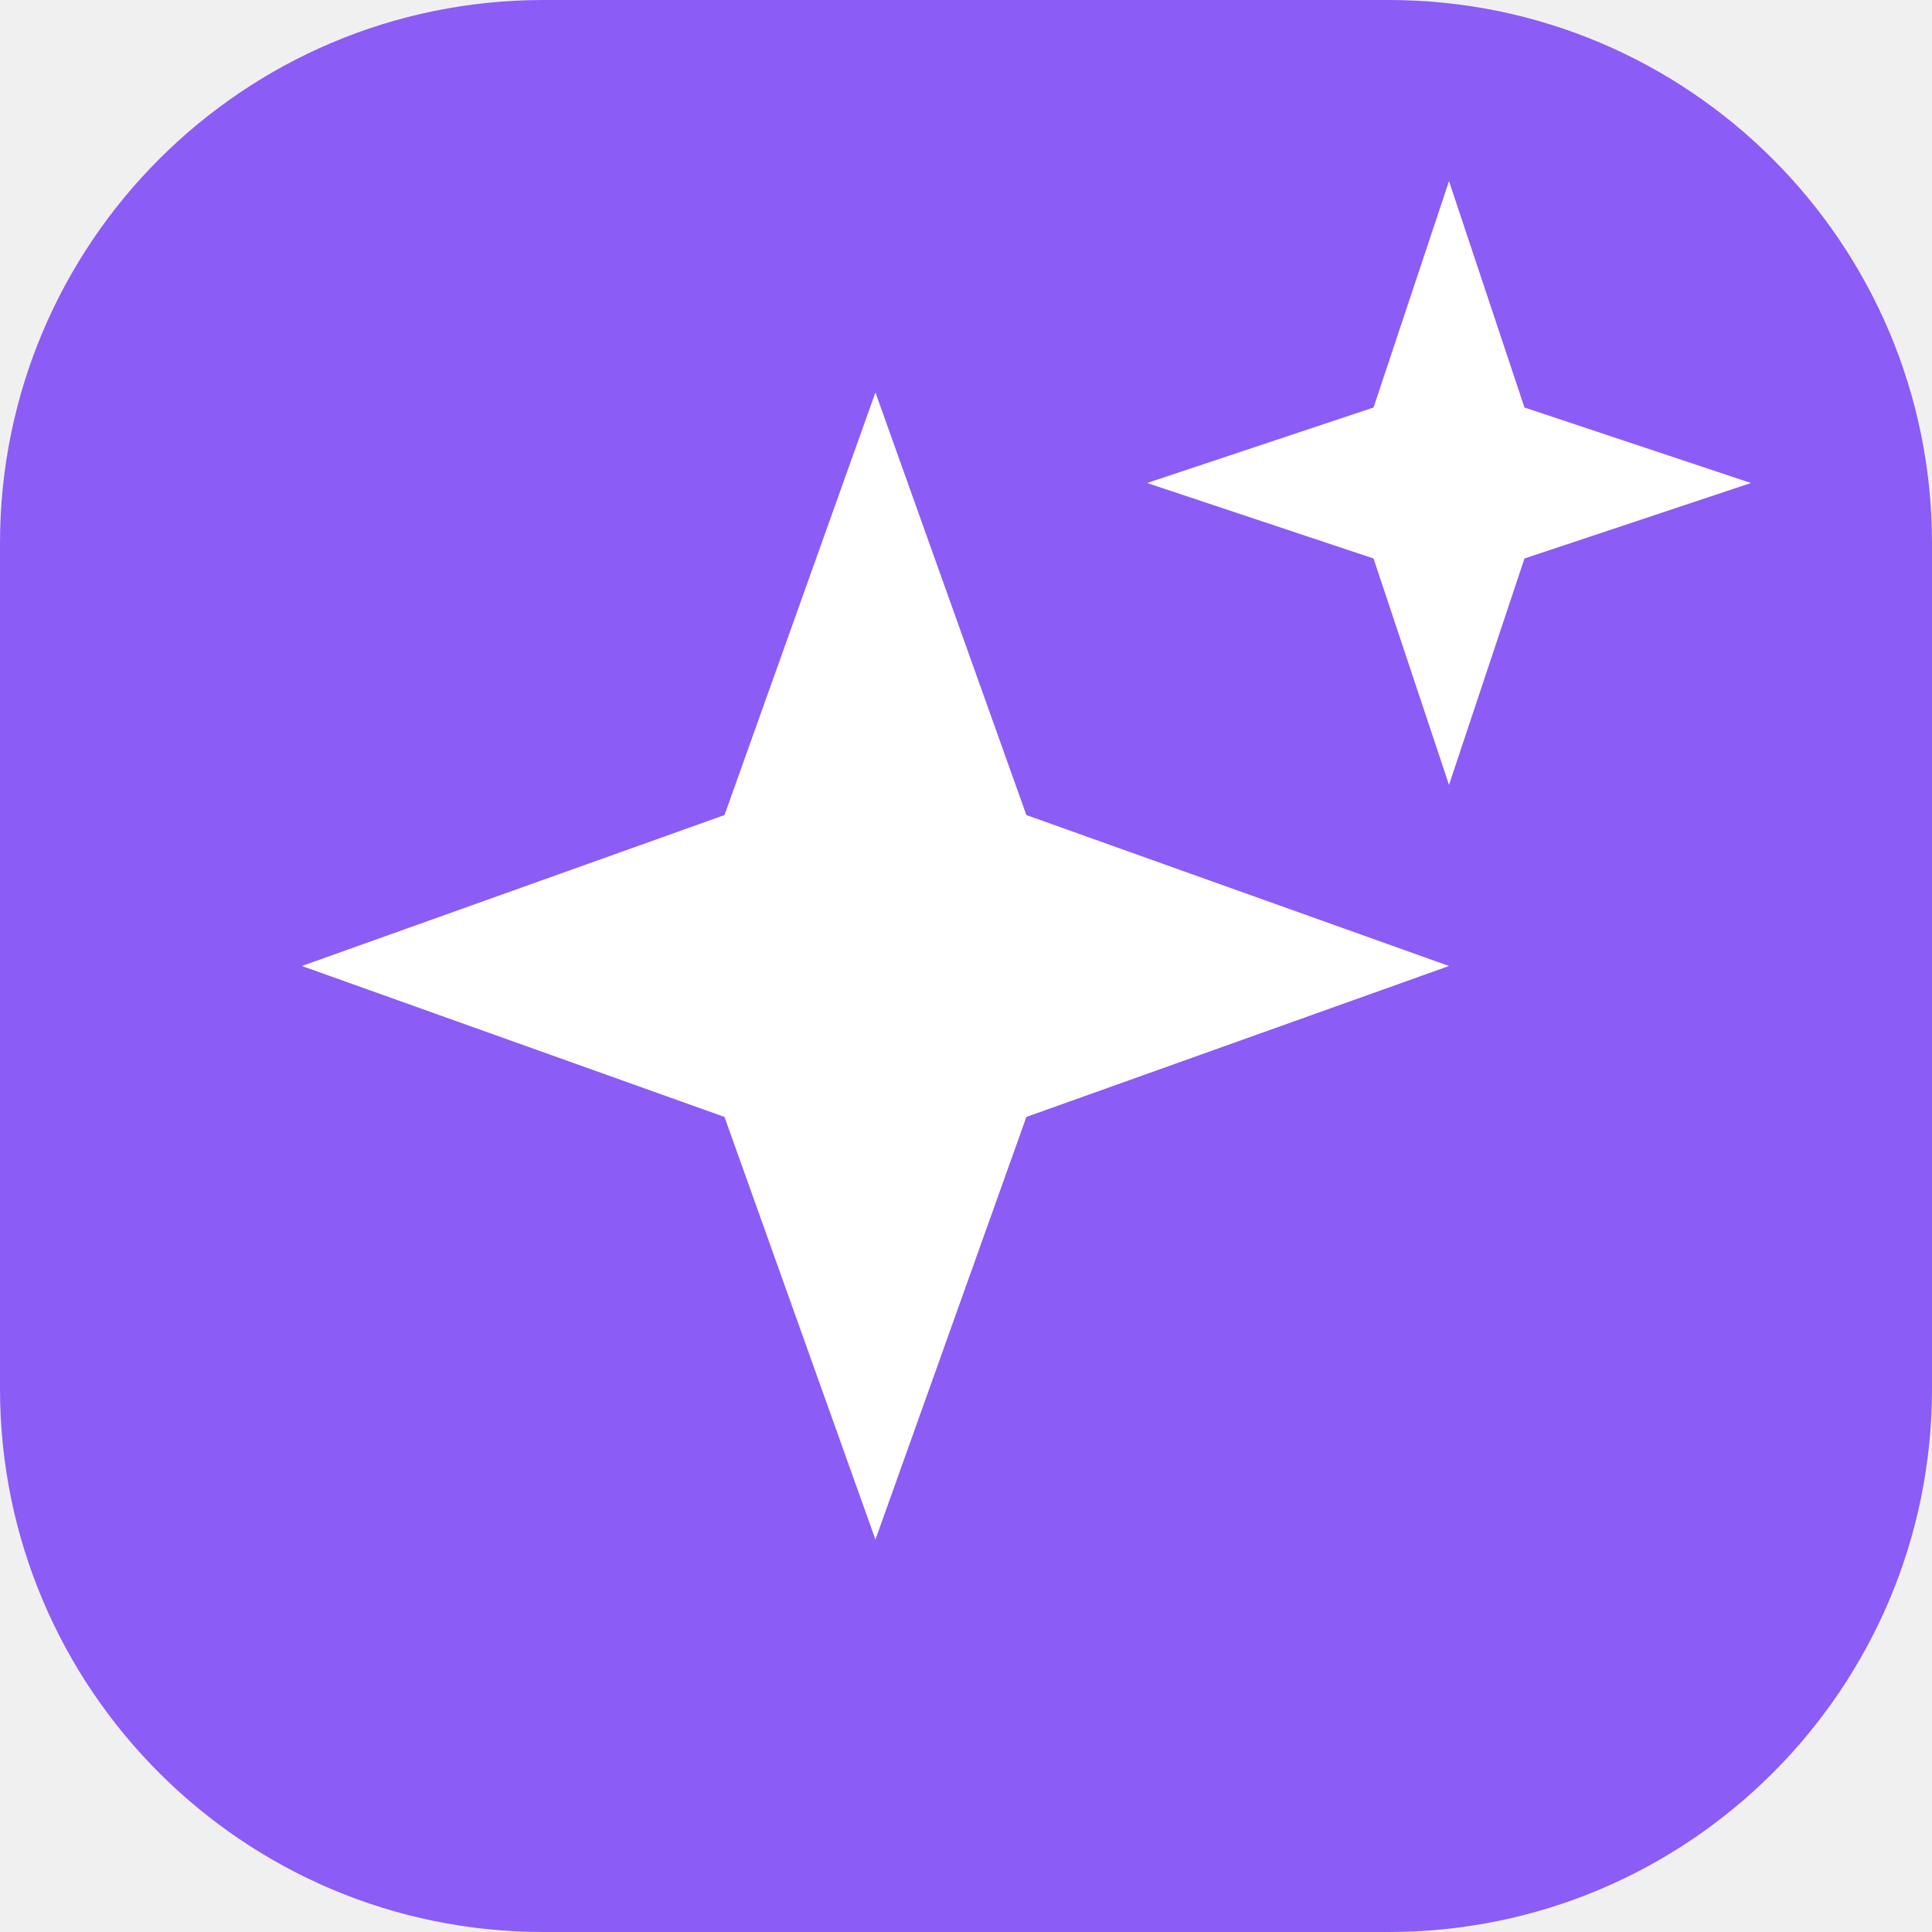
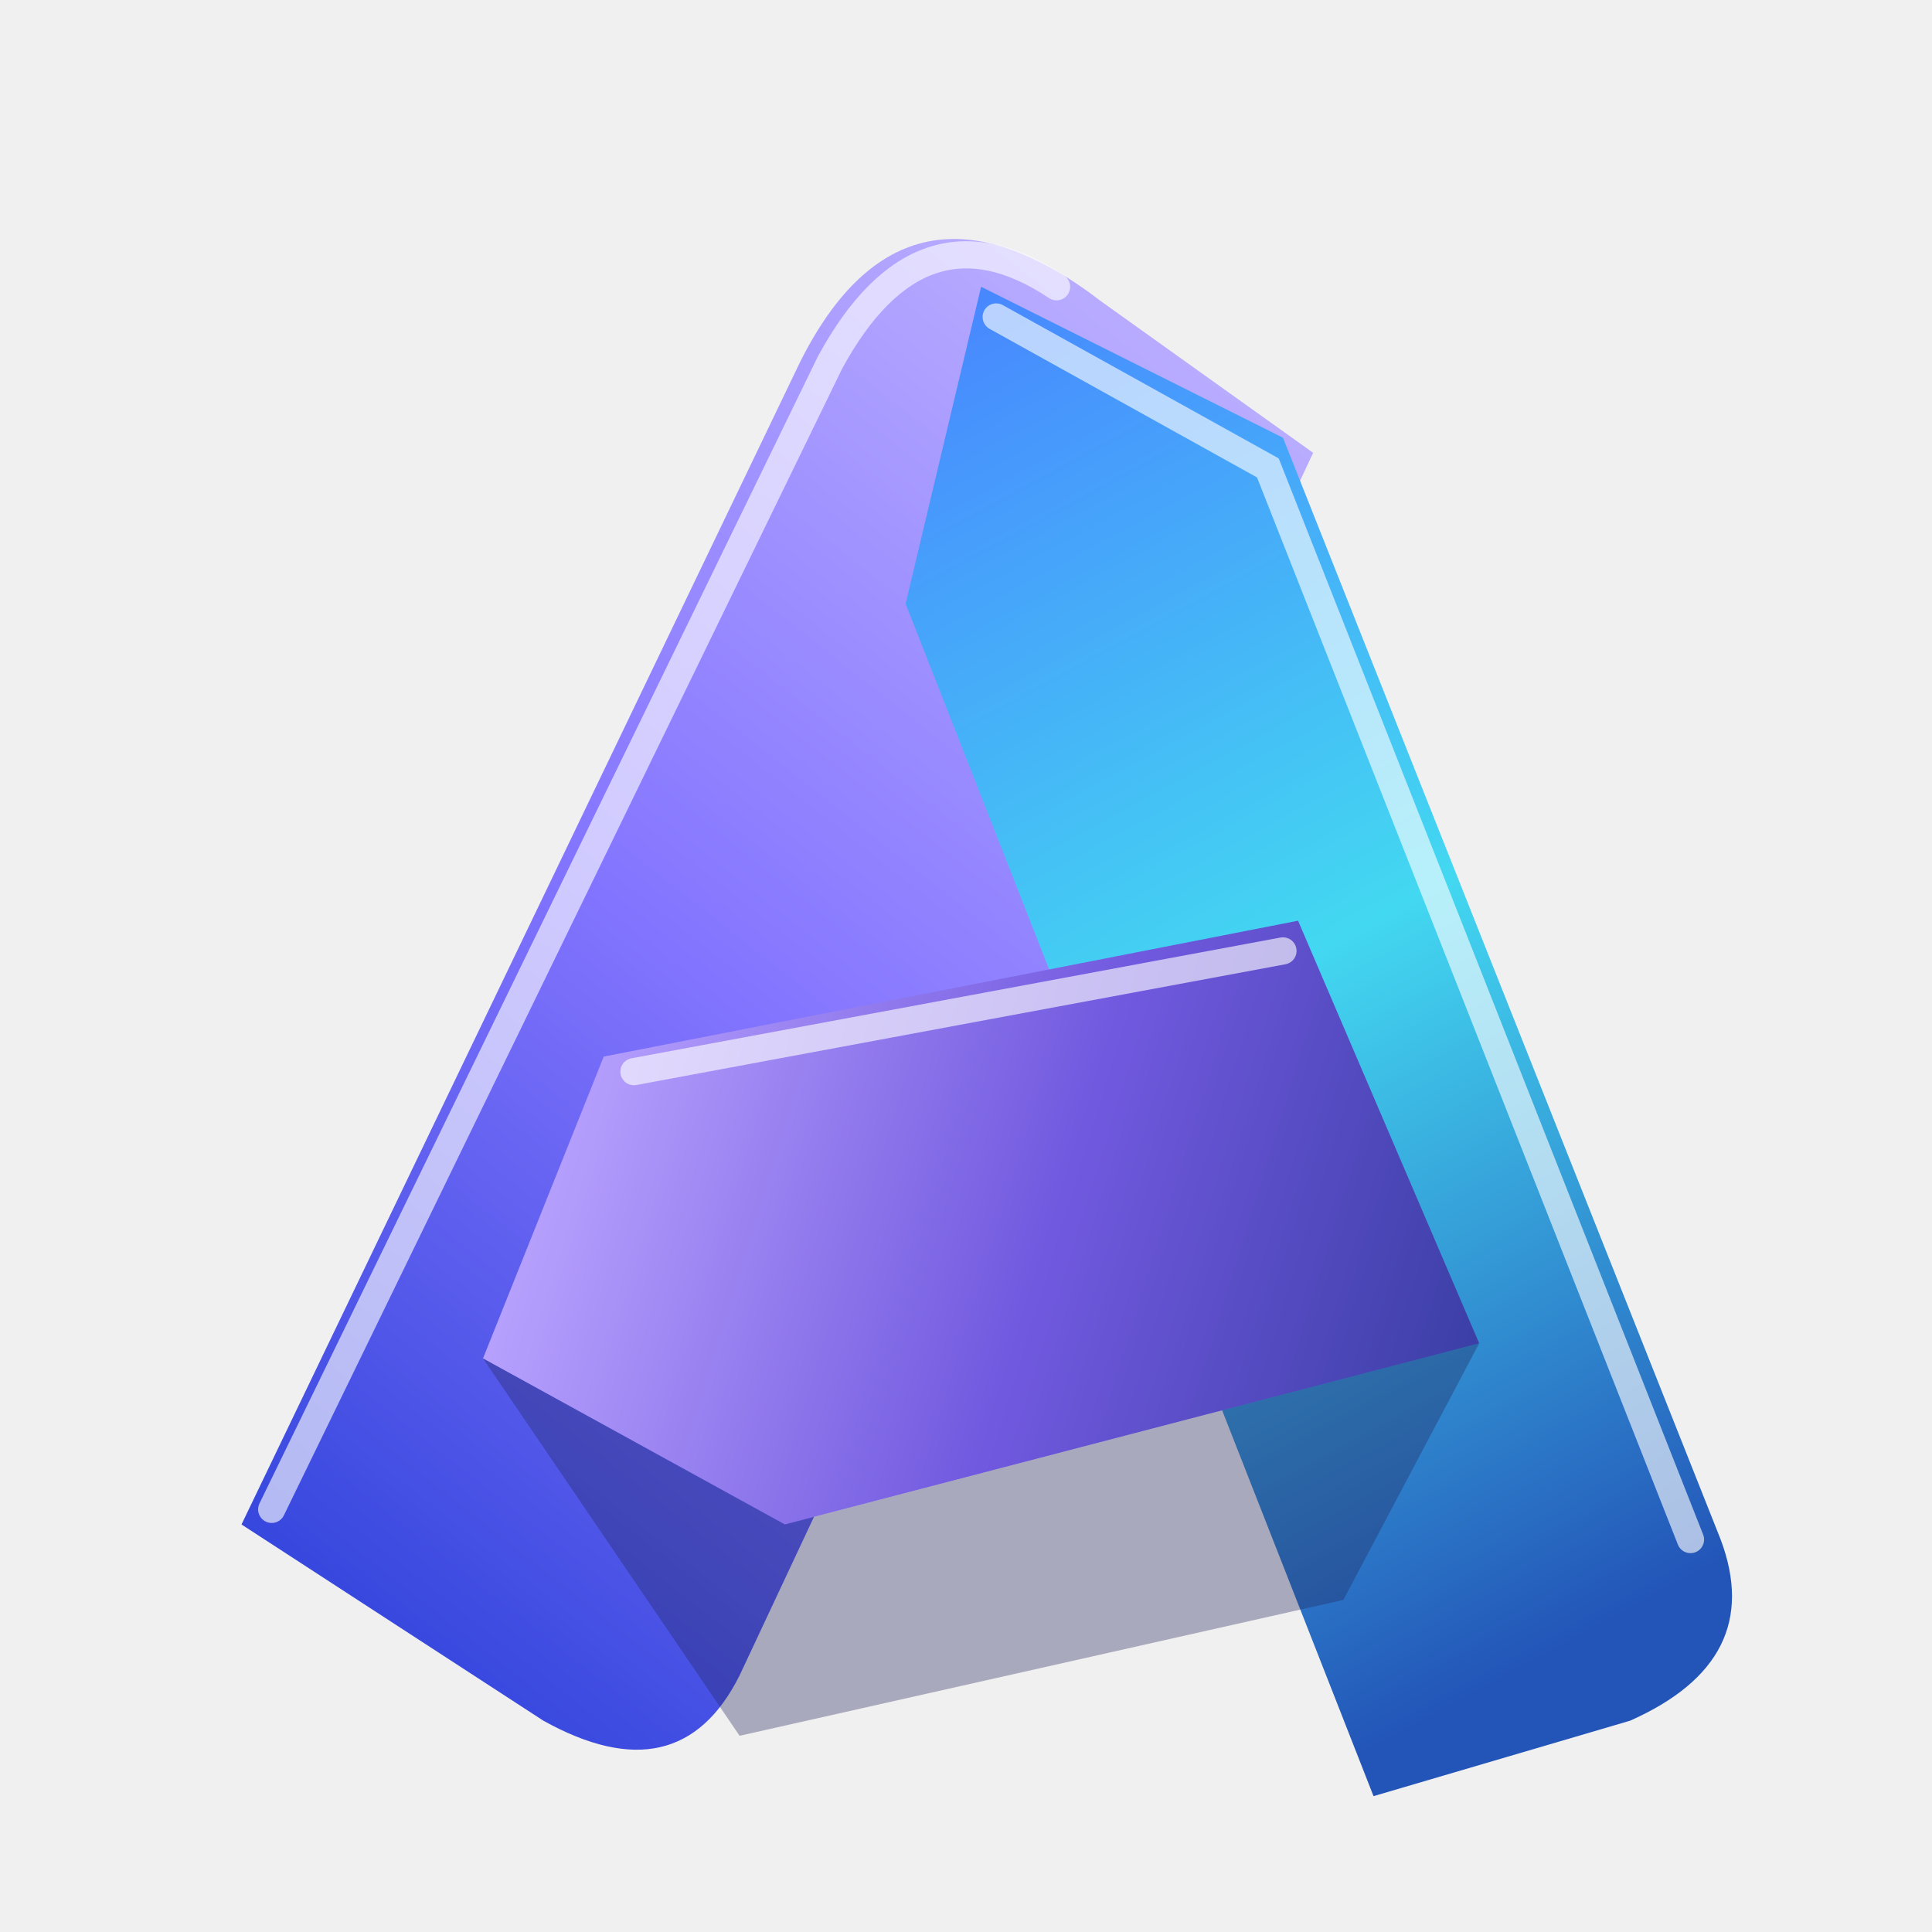
- <svg xmlns="http://www.w3.org/2000/svg" viewBox="0 0 64 64">
-   <rect width="64" height="64" rx="18" fill="#8b5cf6" />
-   <path d="m29 13 5 14 14 5-14 5-5 14-5-14-14-5 14-5zm19-7 2.5 7.5L58 16l-7.5 2.5L48 26l-2.5-7.5L38 16l7.5-2.5z" fill="#fff" />
+ <svg xmlns="http://www.w3.org/2000/svg" viewBox="0 0 128 128" role="img" aria-label="AI Productivity Hub">
+   <defs>
+     <linearGradient id="a" x1="18" y1="107" x2="88" y2="18" gradientUnits="userSpaceOnUse">
+       <stop stop-color="#3144db" />
+       <stop offset=".46" stop-color="#8475ff" />
+       <stop offset="1" stop-color="#c3b7ff" />
+     </linearGradient>
+     <linearGradient id="b" x1="65" y1="20" x2="111" y2="105" gradientUnits="userSpaceOnUse">
+       <stop stop-color="#4888ff" />
+       <stop offset=".5" stop-color="#43d8f1" />
+       <stop offset="1" stop-color="#2355b8" />
+     </linearGradient>
+     <linearGradient id="c" x1="36" y1="70" x2="104" y2="91" gradientUnits="userSpaceOnUse">
+       <stop stop-color="#bba5ff" />
+       <stop offset=".5" stop-color="#7159df" />
+       <stop offset="1" stop-color="#30399a" />
+     </linearGradient>
+   </defs>
+   <path d="M16 101 53 24Q60 10 73 20L87 30 49 111Q45 119 36 114Z" fill="url(#a)" />
+   <path d="m65 19 20 10 29 73q3 8-6 12l-17 5-31-79Z" fill="url(#b)" />
+   <path d="m40 70 46-9 12 28-46 12-20-11Z" fill="url(#c)" />
+   <path d="m18 100 37-76q6-11 15-5M66 21l18 10 28 71M42 71l43-8" stroke="white" stroke-opacity=".62" stroke-width="1.8" stroke-linecap="round" fill="none" />
+   <path d="m32 90 20 11 46-12-9 17-40 9Z" fill="#22265c" opacity=".35" />
</svg>
